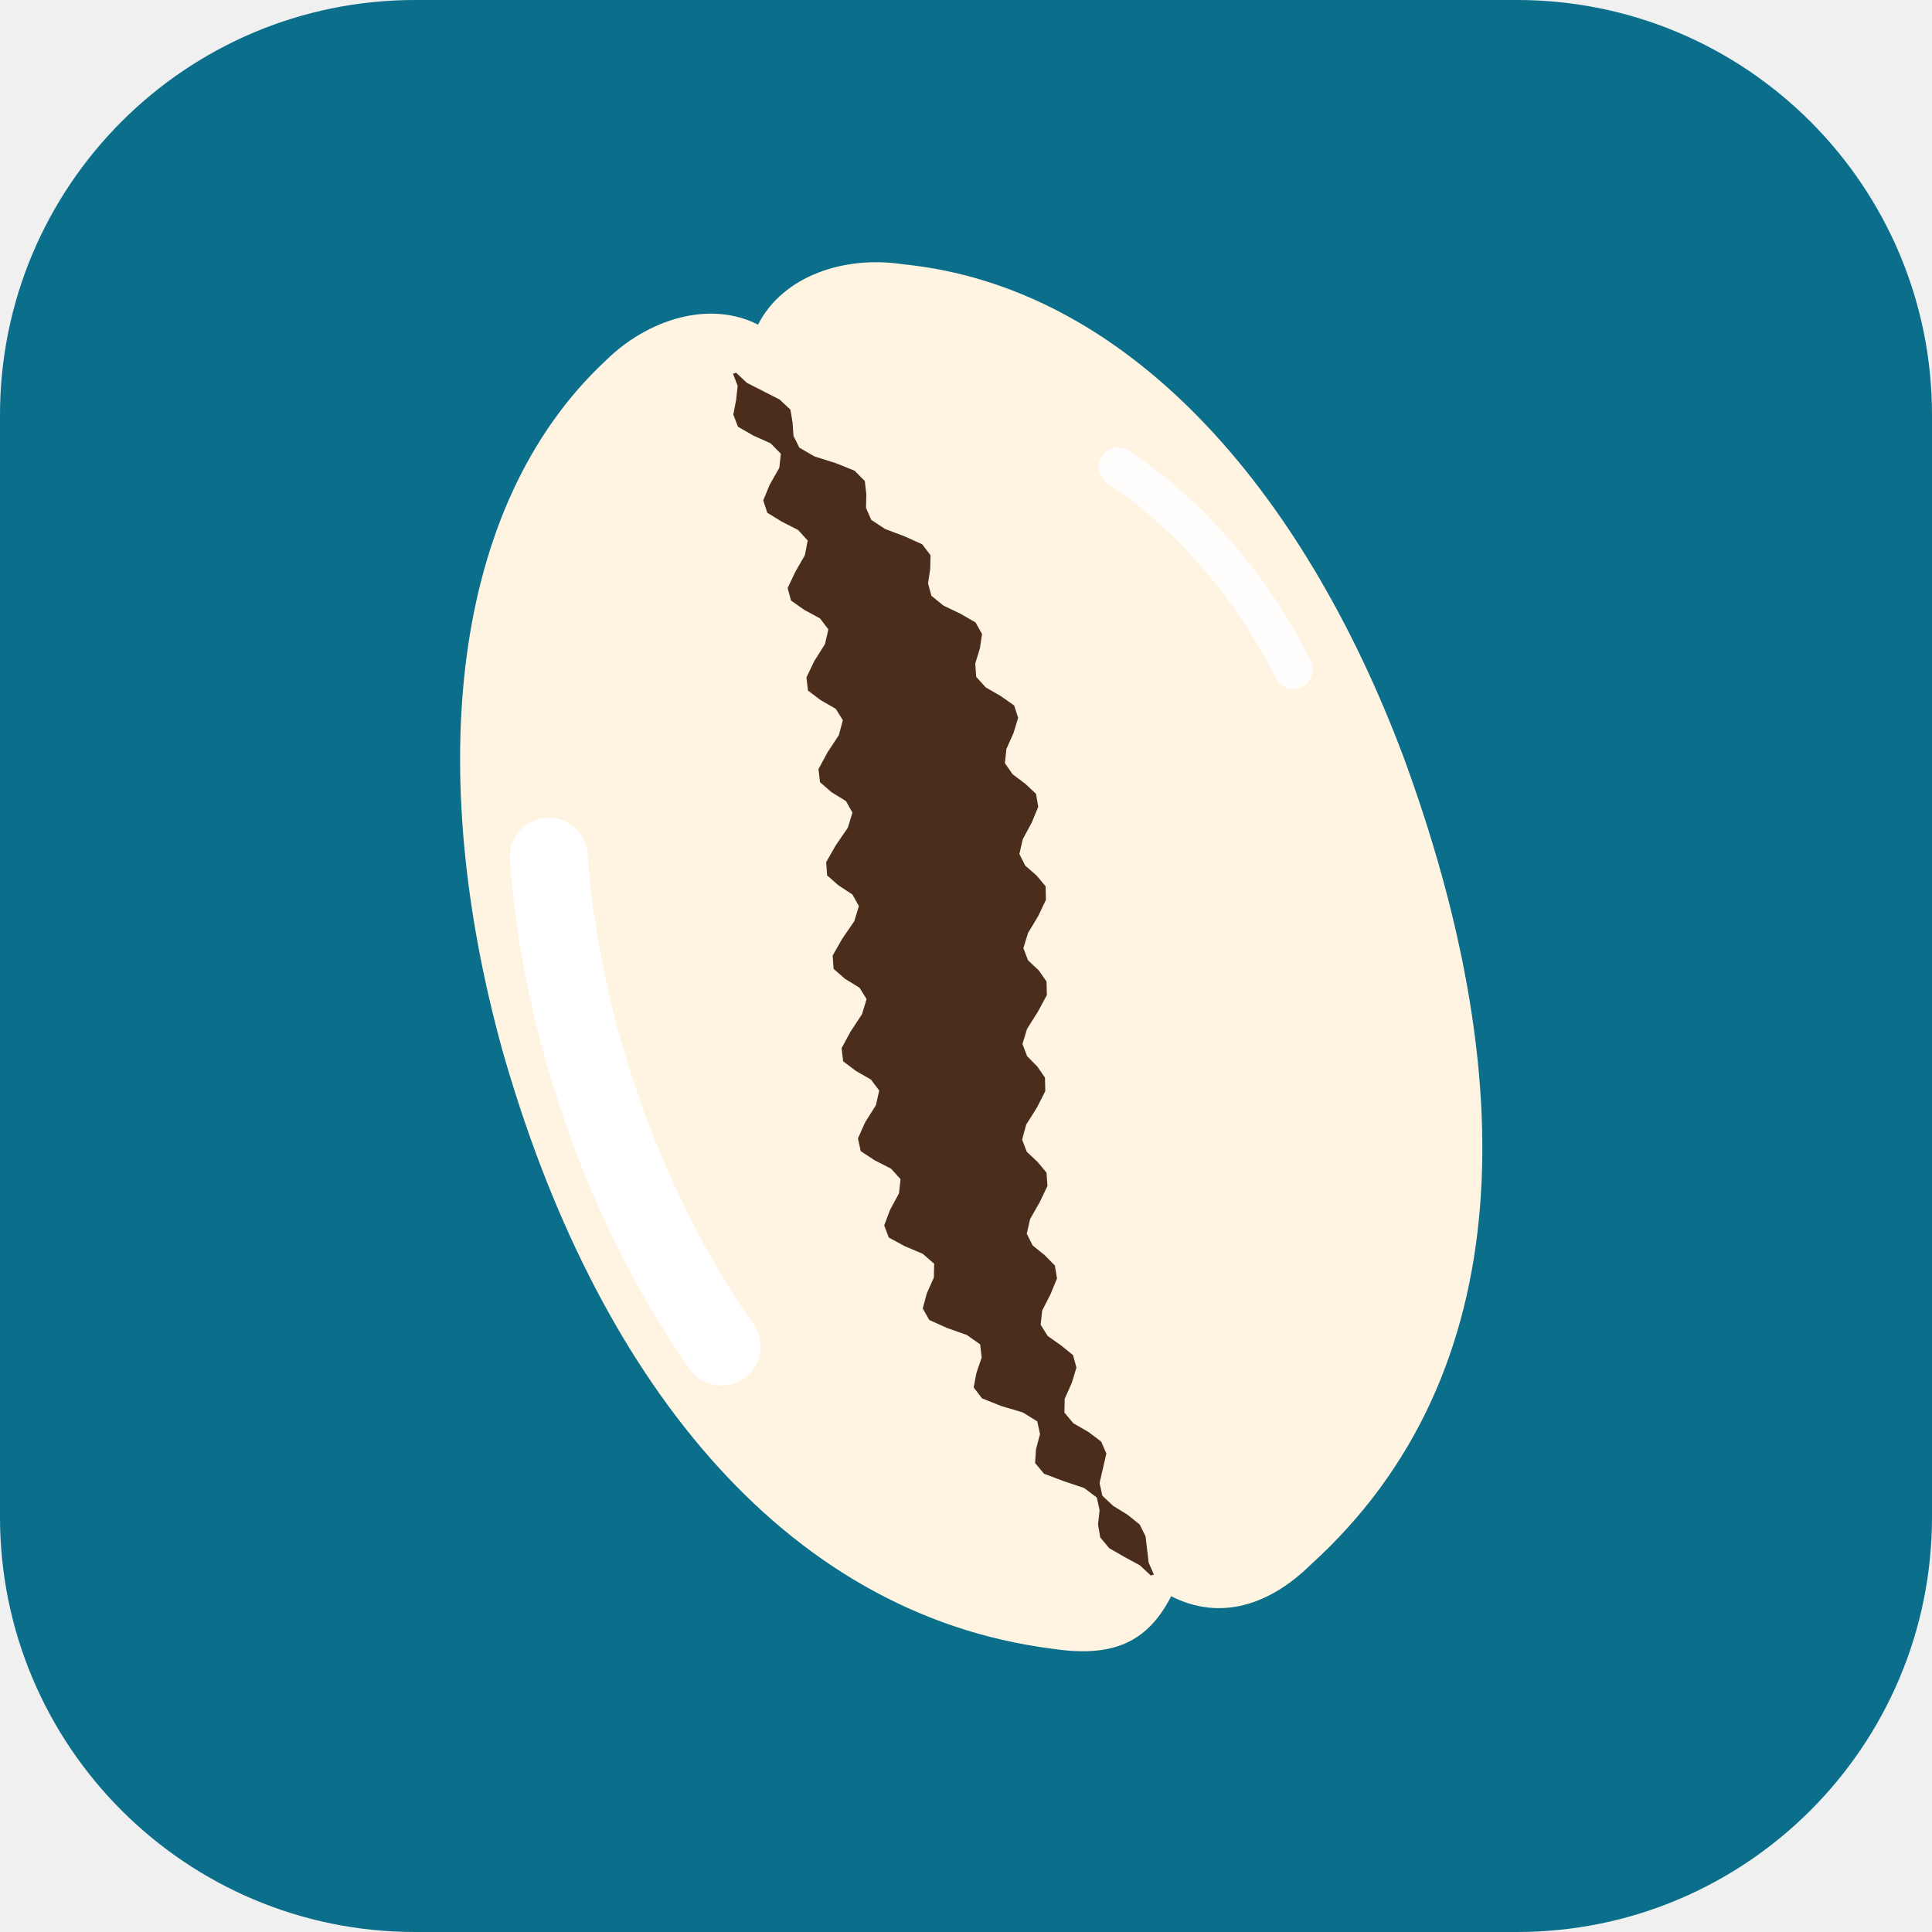
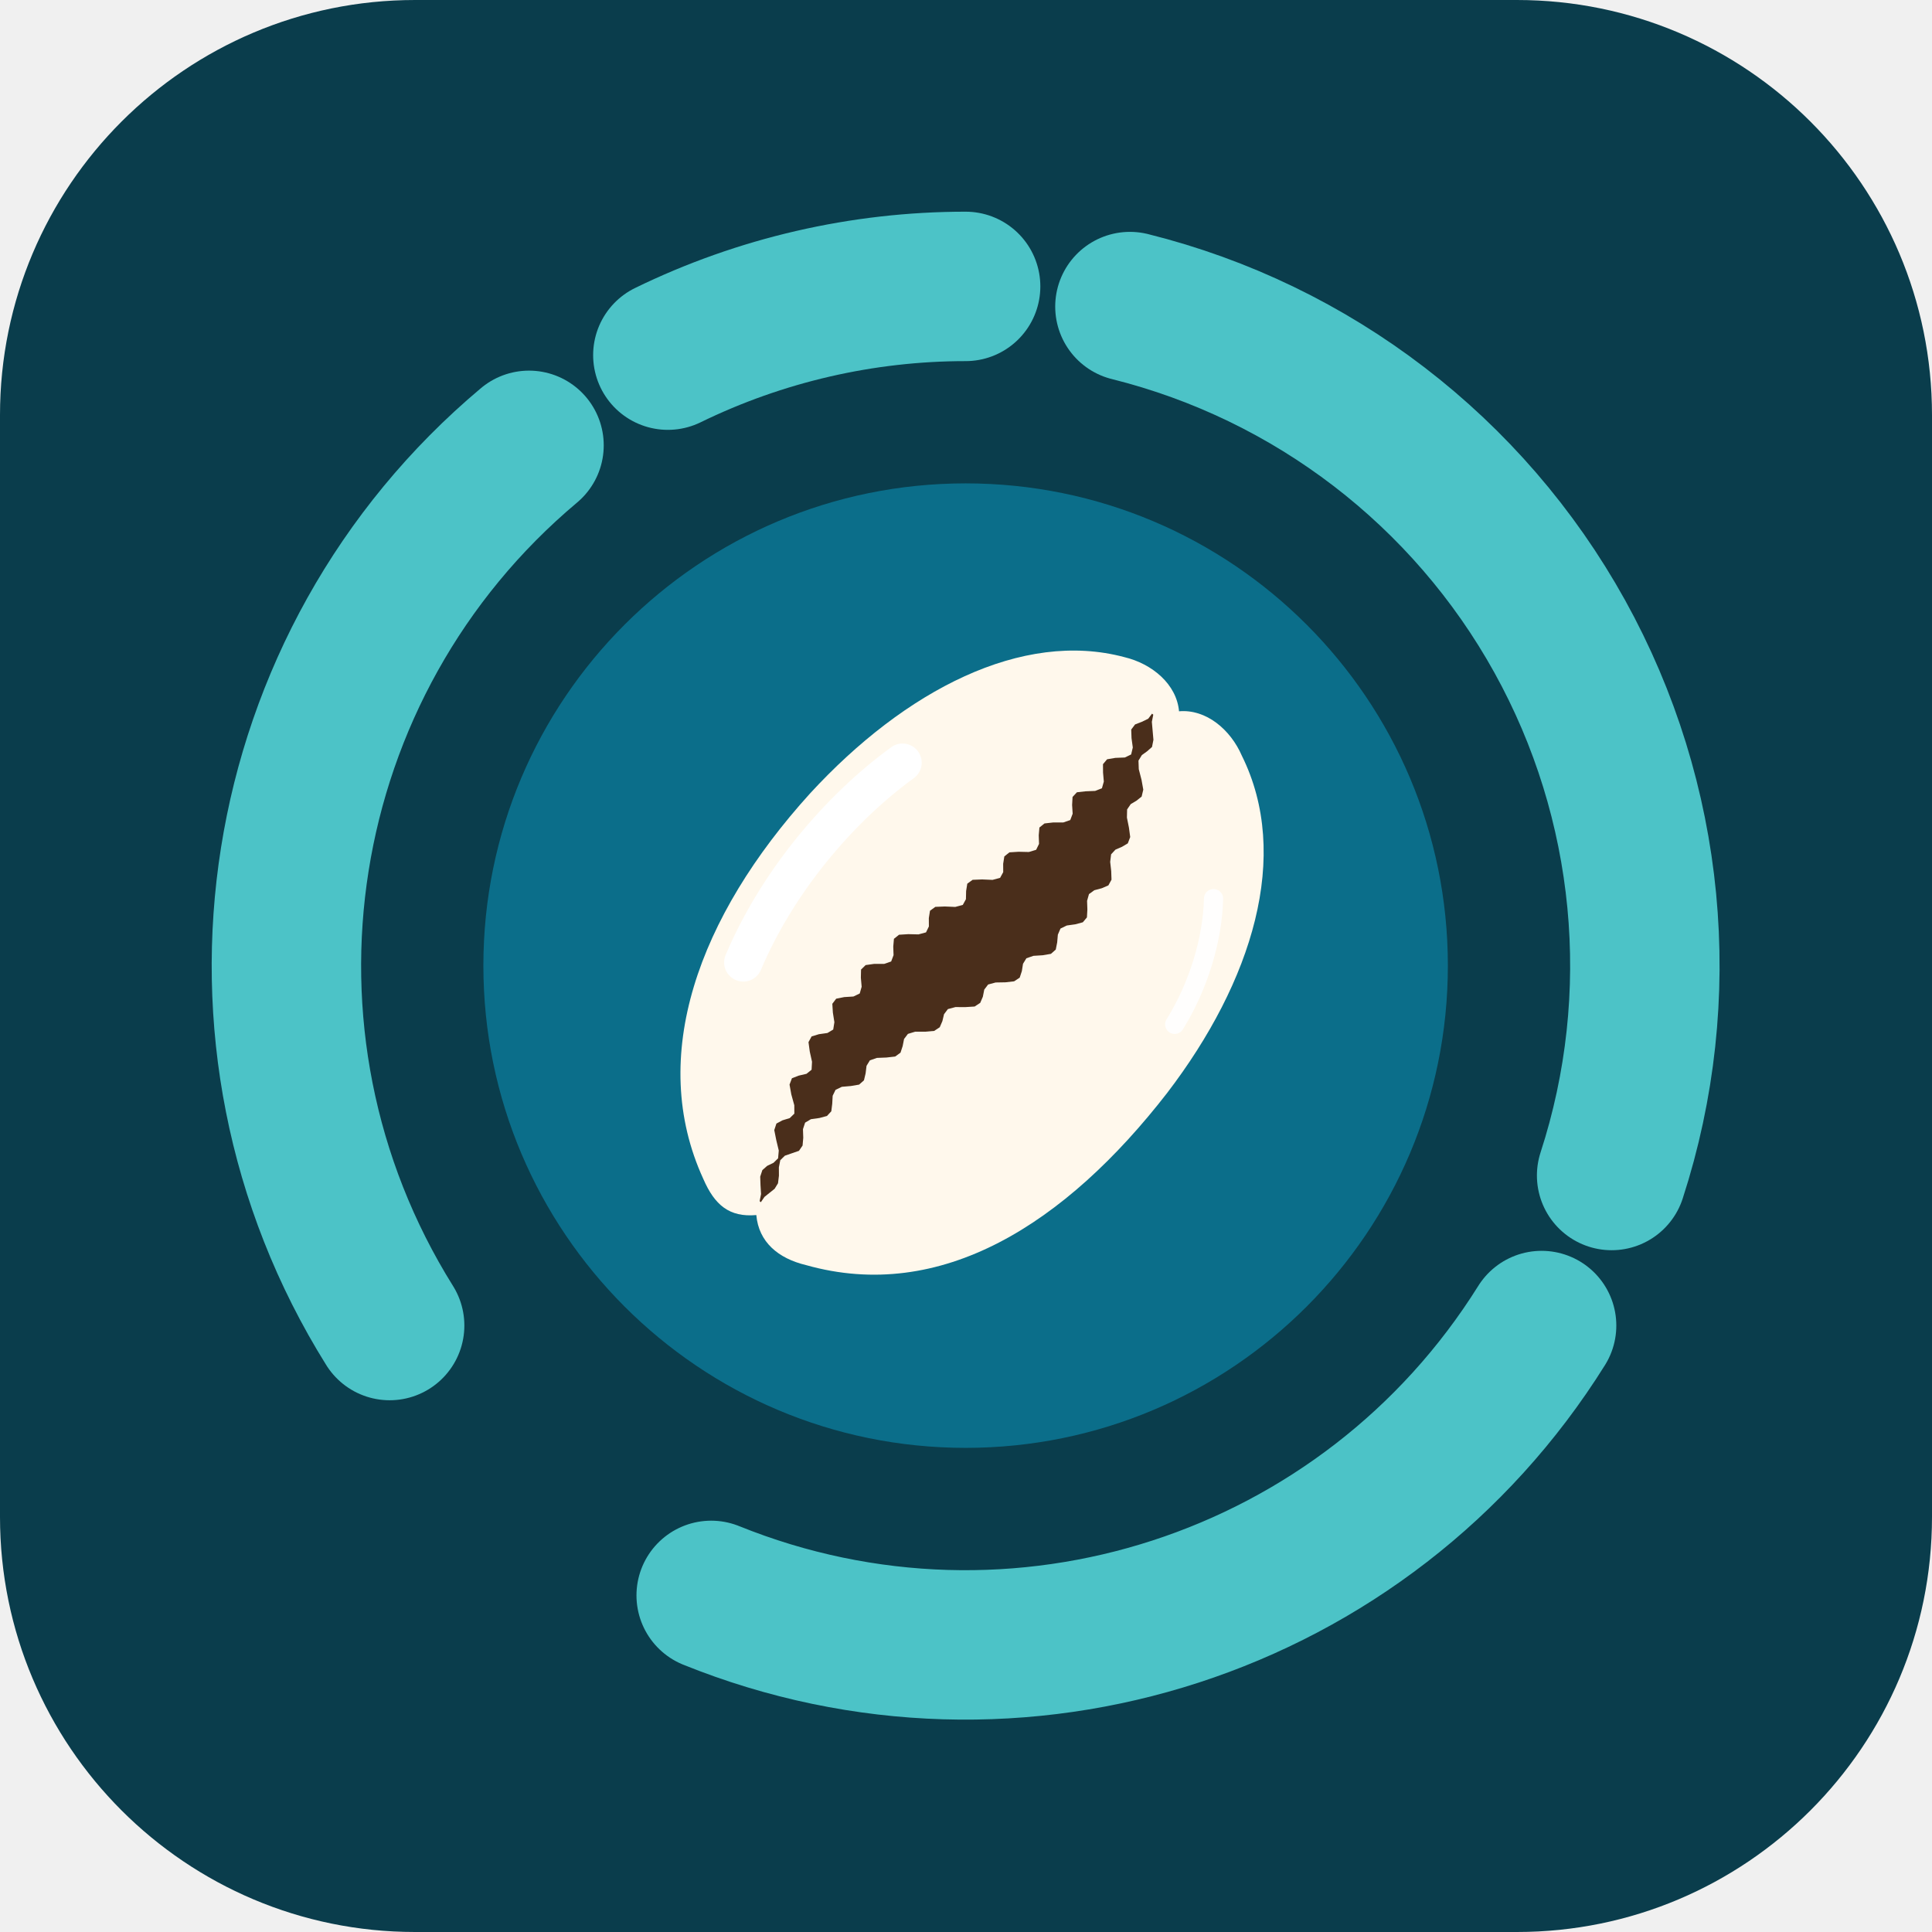
<svg xmlns="http://www.w3.org/2000/svg" viewBox="0 0 1024 1024">
-   <rect width="1024" height="1024" rx="220" fill="#0B6E8A" />
-   <g transform="translate(72 72) scale(3.440)">
-     <g transform="rotate(-18 128 128)">
-       <path d="M128 24 C122 18 112 18 104 22 C74 36 58 74 56 118 C54 170 70 214 108 232 C116 236 122 236 128 230 C134 236 142 236 150 232 C190 214 204 170 202 118 C200 74 184 36 152 22 C144 18 134 18 128 24 Z" fill="#FFF4E2" />
-       <path d="M122.0 30.0 L122.1 32.0 L121.2 34.0 L120.1 36.0 L120.2 38.0 L122.0 40.0 L124.2 42.0 L125.2 44.0 L124.3 46.0 L122.1 48.0 L120.4 50.0 L120.4 52.0 L122.1 54.0 L124.1 56.0 L125.0 58.0 L123.9 60.0 L121.7 62.0 L119.8 64.0 L119.7 66.0 L121.2 68.0 L123.1 70.0 L123.8 72.0 L122.6 74.0 L120.2 76.0 L118.3 78.0 L117.9 80.0 L119.3 82.0 L121.1 84.0 L121.6 86.0 L120.3 88.0 L117.8 90.0 L115.7 92.0 L115.3 94.0 L116.5 96.0 L118.2 98.0 L118.6 100.0 L117.2 102.0 L114.6 104.0 L112.4 106.0 L111.9 108.0 L113.1 110.0 L114.7 112.0 L115.1 114.0 L113.7 116.0 L111.1 118.0 L108.9 120.0 L108.4 122.0 L109.6 124.0 L111.3 126.0 L111.8 128.0 L110.4 130.0 L107.9 132.0 L105.8 134.0 L105.4 136.0 L106.8 138.0 L108.6 140.0 L109.3 142.0 L108.1 144.0 L105.7 146.0 L103.9 148.0 L103.7 150.0 L105.3 152.0 L107.3 154.0 L108.2 156.0 L107.3 158.0 L105.2 160.0 L103.6 162.0 L103.7 164.0 L105.6 166.0 L107.9 168.0 L109.1 170.0 L108.4 172.0 L106.6 174.0 L105.3 176.0 L105.7 178.0 L107.9 180.0 L110.5 182.0 L112.0 184.0 L111.6 186.0 L110.1 188.0 L109.0 190.0 L109.7 192.0 L112.1 194.0 L115.0 196.0 L116.7 198.0 L116.5 200.0 L115.2 202.0 L114.4 204.0 L115.2 206.0 L117.7 208.0 L120.4 210.0 L121.8 212.0 L121.6 214.0 L120.7 216.0 L120.4 218.0 L121.2 220.0 L123.0 222.0 L124.9 224.0 L126.0 226.0 L126.5 226.0 L126.3 224.0 L126.7 222.0 L127.1 220.0 L126.8 218.0 L125.5 216.0 L123.8 214.0 L122.7 212.0 L122.9 210.0 L124.1 208.0 L125.3 206.0 L125.1 204.0 L123.7 202.0 L121.9 200.0 L121.1 198.0 L121.8 196.0 L123.6 194.0 L125.0 192.0 L125.1 190.0 L123.8 188.0 L122.3 186.0 L121.8 184.0 L122.7 182.0 L124.7 180.0 L126.4 178.0 L126.7 176.0 L125.7 174.0 L124.4 172.0 L124.1 170.0 L125.3 168.0 L127.5 166.0 L129.4 164.0 L129.9 162.0 L129.1 160.0 L128.0 158.0 L127.9 156.0 L129.2 154.0 L131.6 152.0 L133.6 150.0 L134.2 148.0 L133.6 146.0 L132.6 144.0 L132.5 142.0 L133.9 140.0 L136.3 138.0 L138.4 136.0 L139.0 134.0 L138.4 132.0 L137.3 130.0 L137.2 128.0 L138.6 126.0 L140.9 124.0 L142.8 122.0 L143.4 120.0 L142.6 118.0 L141.4 116.0 L141.1 114.0 L142.3 112.0 L144.4 110.0 L146.1 108.0 L146.4 106.0 L145.3 104.0 L143.9 102.0 L143.3 100.0 L144.2 98.0 L146.0 96.0 L147.4 94.0 L147.4 92.0 L145.9 90.0 L144.1 88.0 L143.2 86.0 L143.7 84.0 L145.1 82.0 L146.1 80.0 L145.7 78.0 L143.9 76.0 L141.8 74.0 L140.5 72.0 L140.6 70.0 L141.6 68.0 L142.3 66.0 L141.6 64.0 L139.4 62.0 L136.9 60.0 L135.3 58.0 L135.1 56.0 L135.8 54.0 L136.2 52.0 L135.2 50.0 L132.8 48.0 L130.0 46.0 L128.2 44.0 L127.9 42.0 L128.4 40.0 L128.7 38.0 L127.6 36.0 L125.6 34.0 L123.6 32.0 L122.5 30.0 Z" fill="#4A2E1B" />
-       <path d="M72 92 C66 116 66 146 74 172" fill="none" stroke="#FFFFFF" stroke-width="12" stroke-linecap="round" />
-       <path d="M174 62 C182 72 188 86 190 100" fill="none" stroke="#FFFFFF" stroke-width="6" stroke-linecap="round" opacity=".9" />
+   <rect width="1024" height="1024" rx="220" fill="#0A3D4C" />
+   <g transform="translate(51 51) scale(3.600)">
+     <path d="M152.19 30.97 A100 100 0 0 1 223.11 158.90" fill="none" stroke="#4CC3C7" stroke-width="22" stroke-linecap="round" />
+     <path d="M212.80 180.99 A100 100 0 0 1 90.54 220.72" fill="none" stroke="#4CC3C7" stroke-width="22" stroke-linecap="round" />
+     <path d="M43.20 180.99 A100 100 0 0 1 63.72 51.40" fill="none" stroke="#4CC3C7" stroke-width="22" stroke-linecap="round" />
+     <path d="M84.16 38.12 A100 100 0 0 1 128.00 28.00" fill="none" stroke="#4CC3C7" stroke-width="22" stroke-linecap="round" />
+     <circle cx="128" cy="128" r="71" fill="#0B6E8A" />
+     <g transform="translate(128 128) rotate(40) scale(0.47) translate(-128 -128)">
+       <g transform="rotate(0 128 128)">
+         <path d="M128 24 C122 18 112 18 104 22 C74 36 58 74 56 118 C54 170 70 214 108 232 C116 236 122 236 128 230 C134 236 142 236 150 232 C190 214 204 170 202 118 C200 74 184 36 152 22 C144 18 134 18 128 24 Z" fill="#FFF8EC" />
+         <path d="M122.0 30.0 L122.1 32.0 L121.2 34.0 L120.1 36.0 L120.2 38.0 L122.0 40.0 L124.2 42.0 L125.2 44.0 L124.3 46.0 L122.1 48.0 L120.4 50.0 L120.4 52.0 L122.1 54.0 L124.1 56.0 L125.0 58.0 L123.9 60.0 L121.7 62.0 L119.8 64.0 L119.7 66.0 L121.2 68.0 L123.1 70.0 L123.8 72.0 L122.6 74.0 L120.2 76.0 L118.3 78.0 L117.9 80.0 L119.3 82.0 L121.1 84.0 L121.6 86.0 L120.3 88.0 L117.8 90.0 L115.7 92.0 L115.3 94.0 L116.5 96.0 L118.2 98.0 L118.6 100.0 L117.2 102.0 L114.6 104.0 L112.4 106.0 L111.9 108.0 L113.1 110.0 L114.7 112.0 L115.1 114.0 L113.7 116.0 L111.1 118.0 L108.9 120.0 L108.4 122.0 L109.6 124.0 L111.3 126.0 L111.8 128.0 L110.4 130.0 L107.9 132.0 L105.8 134.0 L105.4 136.0 L106.8 138.0 L108.6 140.0 L109.3 142.0 L108.1 144.0 L105.7 146.0 L103.9 148.0 L103.7 150.0 L105.3 152.0 L107.3 154.0 L108.2 156.0 L107.3 158.0 L105.2 160.0 L103.6 162.0 L103.7 164.0 L105.6 166.0 L107.9 168.0 L109.1 170.0 L108.4 172.0 L106.6 174.0 L105.3 176.0 L105.7 178.0 L107.9 180.0 L110.5 182.0 L112.0 184.0 L111.6 186.0 L110.1 188.0 L109.0 190.0 L109.7 192.0 L112.1 194.0 L115.0 196.0 L116.7 198.0 L116.5 200.0 L115.2 202.0 L114.4 204.0 L115.2 206.0 L117.7 208.0 L120.4 210.0 L121.8 212.0 L121.6 214.0 L120.7 216.0 L120.4 218.0 L121.2 220.0 L123.0 222.0 L124.9 224.0 L126.0 226.0 L126.5 226.0 L126.3 224.0 L126.7 222.0 L127.1 220.0 L126.8 218.0 L125.5 216.0 L123.8 214.0 L122.7 212.0 L122.9 210.0 L124.1 208.0 L125.3 206.0 L125.1 204.0 L123.7 202.0 L121.9 200.0 L121.1 198.0 L121.8 196.0 L123.6 194.0 L125.0 192.0 L125.1 190.0 L123.8 188.0 L122.3 186.0 L121.8 184.0 L122.7 182.0 L124.7 180.0 L126.4 178.0 L126.7 176.0 L125.7 174.0 L124.4 172.0 L124.1 170.0 L125.3 168.0 L127.5 166.0 L129.4 164.0 L129.9 162.0 L129.1 160.0 L128.0 158.0 L127.9 156.0 L129.2 154.0 L131.6 152.0 L133.6 150.0 L134.2 148.0 L133.6 146.0 L132.6 144.0 L132.5 142.0 L133.9 140.0 L136.3 138.0 L138.4 136.0 L139.0 134.0 L138.4 132.0 L137.3 130.0 L137.2 128.0 L138.6 126.0 L140.9 124.0 L142.8 122.0 L143.4 120.0 L142.6 118.0 L141.4 116.0 L141.1 114.0 L142.3 112.0 L144.4 110.0 L146.1 108.0 L146.4 106.0 L145.3 104.0 L143.9 102.0 L143.3 100.0 L144.2 98.0 L146.0 96.0 L147.4 94.0 L147.4 92.0 L145.9 90.0 L144.1 88.0 L143.2 86.0 L143.7 84.0 L145.1 82.0 L146.1 80.0 L145.7 78.0 L143.9 76.0 L141.8 74.0 L140.5 72.0 L140.6 70.0 L141.6 68.0 L142.3 66.0 L141.6 64.0 L139.4 62.0 L136.9 60.0 L135.3 58.0 L135.1 56.0 L135.8 54.0 L136.2 52.0 L135.2 50.0 L132.8 48.0 L130.0 46.0 L128.2 44.0 L127.9 42.0 L128.4 40.0 L128.7 38.0 L127.6 36.0 L125.6 34.0 L123.6 32.0 L122.5 30.0 Z" fill="#4A2E1B" />
+         <path d="M72 92 C66 116 66 146 74 172" fill="none" stroke="#FFFFFF" stroke-width="12" stroke-linecap="round" />
+         <path d="M174 62 C182 72 188 86 190 100" fill="none" stroke="#FFFFFF" stroke-width="6" stroke-linecap="round" opacity=".9" />
+       </g>
    </g>
  </g>
</svg>
